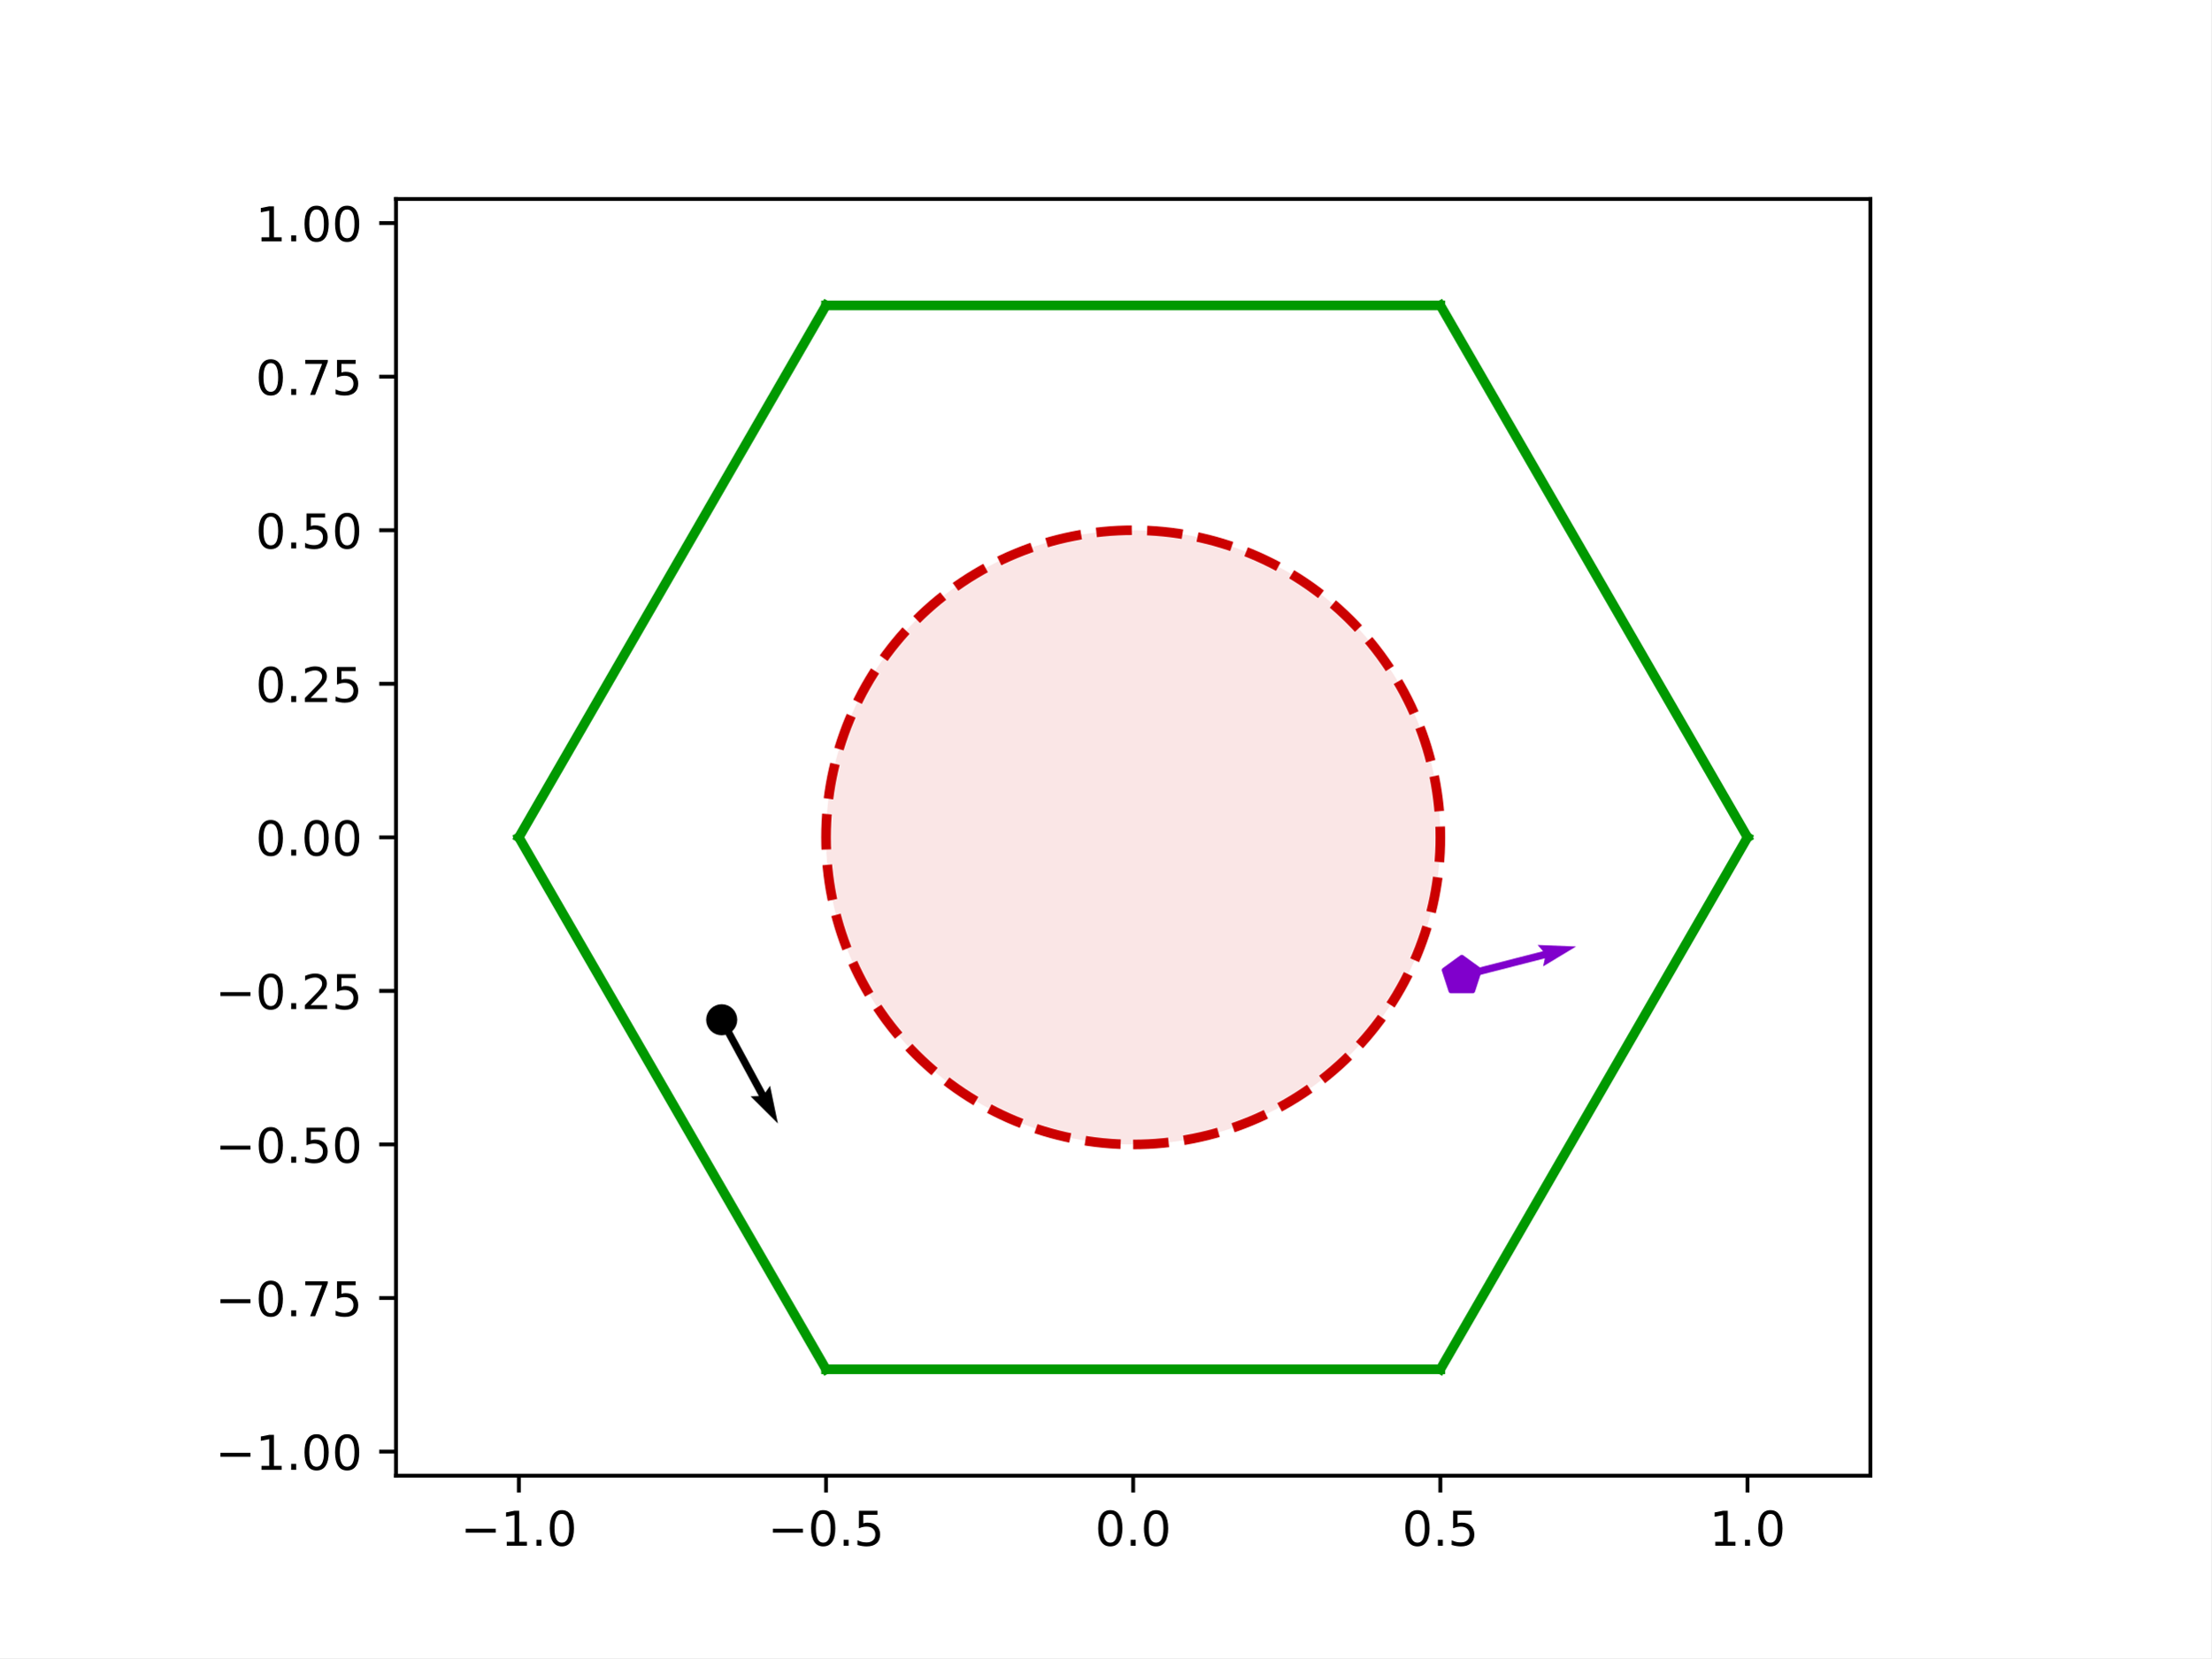
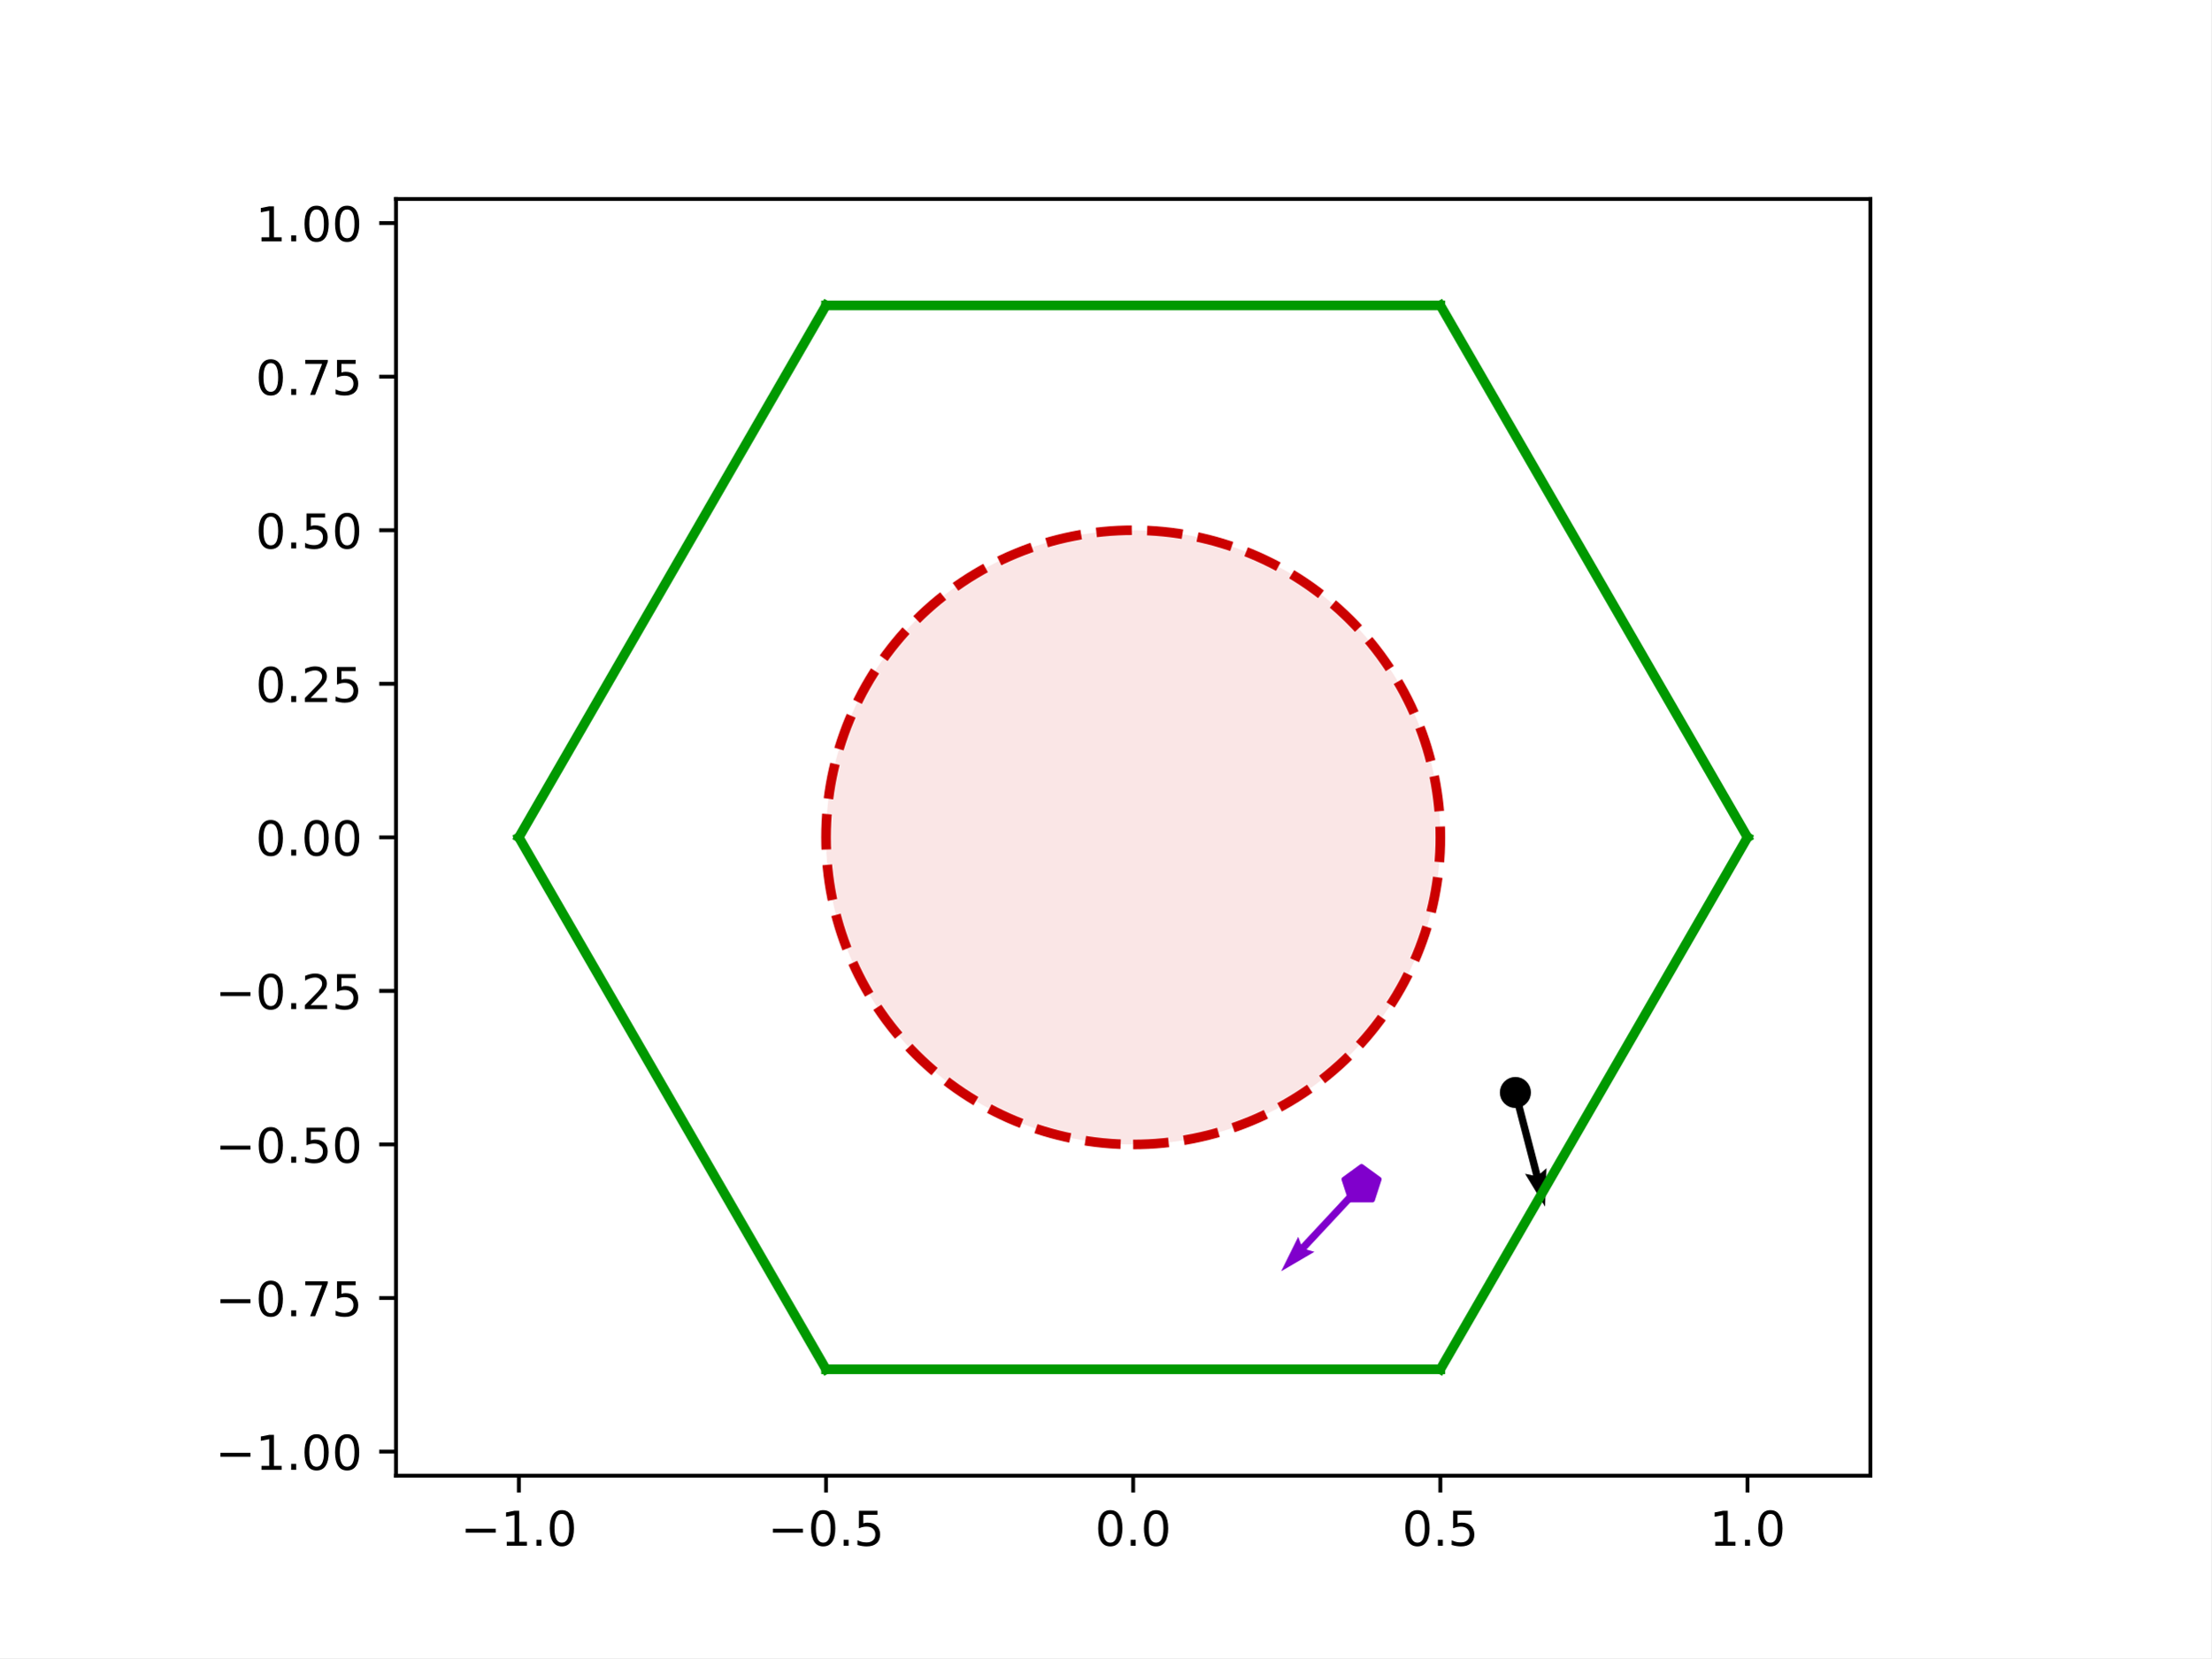
<svg xmlns="http://www.w3.org/2000/svg" xmlns:xlink="http://www.w3.org/1999/xlink" height="345.6pt" version="1.1" viewBox="0 0 460.8 345.6" width="460.8pt">
  <defs>
    <style type="text/css">
*{stroke-linecap:butt;stroke-linejoin:round;}
  </style>
  </defs>
  <g id="figure_1">
    <g id="patch_1">
      <path d="M 0 345.6  L 460.8 345.6  L 460.8 0  L 0 0  z " style="fill:#ffffff;" />
    </g>
    <g id="axes_1">
      <g id="patch_2">
        <path d="M 82.52 307.584  L 389.8 307.584  L 389.8 41.472  L 82.52 41.472  z " style="fill:#ffffff;" />
      </g>
      <g id="PathCollection_1">
        <defs>
-           <path d="M 0 2.739  C 0.726 2.739 1.423 2.45 1.936 1.936  C 2.45 1.423 2.739 0.726 2.739 0  C 2.739 -0.726 2.45 -1.423 1.936 -1.936  C 1.423 -2.45 0.726 -2.739 0 -2.739  C -0.726 -2.739 -1.423 -2.45 -1.936 -1.936  C -2.45 -1.423 -2.739 -0.726 -2.739 0  C -2.739 0.726 -2.45 1.423 -1.936 1.936  C -1.423 2.45 -0.726 2.739 0 2.739  z " id="m6013848ee2" style="stroke:#000000;" />
+           <path d="M 0 2.739  C 0.726 2.739 1.423 2.45 1.936 1.936  C 2.45 1.423 2.739 0.726 2.739 0  C 2.739 -0.726 2.45 -1.423 1.936 -1.936  C 1.423 -2.45 0.726 -2.739 0 -2.739  C -0.726 -2.739 -1.423 -2.45 -1.936 -1.936  C -2.45 -1.423 -2.739 -0.726 -2.739 0  C -2.739 0.726 -2.45 1.423 -1.936 1.936  C -1.423 2.45 -0.726 2.739 0 2.739  z " id="ma6f05338e6" style="stroke:#000000;" />
        </defs>
-         <g clip-path="url(#pf7b76f0af5)">
-           <use style="stroke:#000000;" x="150.402" xlink:href="#m6013848ee2" y="212.554" />
+         <g clip-path="url(#pdc8f045d71)">
+           <use style="stroke:#000000;" x="315.816" xlink:href="#ma6f05338e6" y="227.712" />
        </g>
      </g>
      <g id="Quiver_1">
-         <path clip-path="url(#pf7b76f0af5)" d="M 151.077 212.189  L 159.493 227.724  L 160.478 226.317  L 162.111 234.169  L 156.425 228.512  L 158.142 228.456  L 149.726 212.92  L 151.077 212.189  " />
+         <path clip-path="url(#pdc8f045d71)" d="M 316.559 227.519  L 321 244.621  L 322.294 243.491  L 321.994 251.506  L 317.833 244.649  L 319.513 245.007  L 315.072 227.905  L 316.559 227.519  " />
      </g>
      <g id="PathCollection_2">
        <defs>
-           <path d="M 0 -3.873  L -3.683 -1.197  L -2.276 3.133  L 2.276 3.133  L 3.683 -1.197  z " id="m6d7fc7da3c" style="stroke:#8000cc;" />
+           <path d="M 0 -3.873  L -3.683 -1.197  L -2.276 3.133  L 2.276 3.133  L 3.683 -1.197  z " id="m3f5fa866b4" style="stroke:#8000cc;" />
        </defs>
-         <g clip-path="url(#pf7b76f0af5)">
-           <use style="fill:#8000cc;stroke:#8000cc;" x="304.65" xlink:href="#m6d7fc7da3c" y="203.393" />
+         <g clip-path="url(#pdc8f045d71)">
+           <use style="fill:#8000cc;stroke:#8000cc;" x="283.753" xlink:href="#m3f5fa866b4" y="246.985" />
        </g>
      </g>
      <g id="Quiver_2">
-         <path clip-path="url(#pf7b76f0af5)" d="M 304.46 202.649  L 321.573 198.256  L 320.447 196.959  L 328.461 197.282  L 321.593 201.424  L 321.955 199.745  L 304.841 204.137  L 304.46 202.649  " style="fill:#8000cc;" />
+         <path clip-path="url(#pdc8f045d71)" d="M 284.315 247.509  L 272.274 260.439  L 273.922 260.924  L 267 264.975  L 270.549 257.782  L 271.15 259.392  L 283.191 246.461  L 284.315 247.509  " style="fill:#8000cc;" />
      </g>
      <g id="patch_3">
-         <path clip-path="url(#pf7b76f0af5)" d="M 236.16 238.545  C 253.137 238.545 269.422 231.799 281.427 219.795  C 293.431 207.79 300.177 191.505 300.177 174.528  C 300.177 157.551 293.431 141.266 281.427 129.261  C 269.422 117.257 253.137 110.511 236.16 110.511  C 219.183 110.511 202.898 117.257 190.893 129.261  C 178.889 141.266 172.143 157.551 172.143 174.528  C 172.143 191.505 178.889 207.79 190.893 219.795  C 202.898 231.799 219.183 238.545 236.16 238.545  z " style="fill:#cc0000;fill-opacity:0.1;stroke:#cc0000;stroke-dasharray:7.4,3.2;stroke-dashoffset:0;stroke-linejoin:miter;stroke-width:2;" />
+         <path clip-path="url(#pdc8f045d71)" d="M 236.16 238.545  C 253.137 238.545 269.422 231.799 281.427 219.795  C 293.431 207.79 300.177 191.505 300.177 174.528  C 300.177 157.551 293.431 141.266 281.427 129.261  C 269.422 117.257 253.137 110.511 236.16 110.511  C 219.183 110.511 202.898 117.257 190.893 129.261  C 178.889 141.266 172.143 157.551 172.143 174.528  C 172.143 191.505 178.889 207.79 190.893 219.795  C 202.898 231.799 219.183 238.545 236.16 238.545  z " style="fill:#cc0000;fill-opacity:0.1;stroke:#cc0000;stroke-dasharray:7.4,3.2;stroke-dashoffset:0;stroke-linejoin:miter;stroke-width:2;" />
      </g>
      <g id="matplotlib.axis_1">
        <g id="xtick_1">
          <g id="line2d_1">
            <defs>
-               <path d="M 0 0  L 0 3.5  " id="mdcc97ad657" style="stroke:#000000;stroke-width:0.8;" />
-             </defs>
-             <g>
-               <use style="stroke:#000000;stroke-width:0.8;" x="108.127" xlink:href="#mdcc97ad657" y="307.584" />
+               <path d="M 0 0  L 0 3.5  " id="me48b17ecf3" style="stroke:#000000;stroke-width:0.8;" />
+             </defs>
+             <g>
+               <use style="stroke:#000000;stroke-width:0.8;" x="108.127" xlink:href="#me48b17ecf3" y="307.584" />
            </g>
          </g>
          <g id="text_1">
            <defs>
              <path d="M 10.594 35.5  L 73.188 35.5  L 73.188 27.203  L 10.594 27.203  z " id="DejaVuSans-2212" />
              <path d="M 12.406 8.297  L 28.516 8.297  L 28.516 63.922  L 10.984 60.406  L 10.984 69.391  L 28.422 72.906  L 38.281 72.906  L 38.281 8.297  L 54.391 8.297  L 54.391 0  L 12.406 0  z " id="DejaVuSans-31" />
              <path d="M 10.688 12.406  L 21 12.406  L 21 0  L 10.688 0  z " id="DejaVuSans-2e" />
              <path d="M 31.781 66.406  Q 24.172 66.406 20.328 58.906  Q 16.5 51.422 16.5 36.375  Q 16.5 21.391 20.328 13.891  Q 24.172 6.391 31.781 6.391  Q 39.453 6.391 43.281 13.891  Q 47.125 21.391 47.125 36.375  Q 47.125 51.422 43.281 58.906  Q 39.453 66.406 31.781 66.406  z M 31.781 74.219  Q 44.047 74.219 50.516 64.516  Q 56.984 54.828 56.984 36.375  Q 56.984 17.969 50.516 8.266  Q 44.047 -1.422 31.781 -1.422  Q 19.531 -1.422 13.062 8.266  Q 6.594 17.969 6.594 36.375  Q 6.594 54.828 13.062 64.516  Q 19.531 74.219 31.781 74.219  z " id="DejaVuSans-30" />
            </defs>
            <g transform="translate(95.9854 322.1824)scale(0.1 -0.1)">
              <use xlink:href="#DejaVuSans-2212" />
              <use x="83.789" xlink:href="#DejaVuSans-31" />
              <use x="147.412" xlink:href="#DejaVuSans-2e" />
              <use x="179.199" xlink:href="#DejaVuSans-30" />
            </g>
          </g>
        </g>
        <g id="xtick_2">
          <g id="line2d_2">
            <g>
-               <use style="stroke:#000000;stroke-width:0.8;" x="172.143" xlink:href="#mdcc97ad657" y="307.584" />
+               <use style="stroke:#000000;stroke-width:0.8;" x="172.143" xlink:href="#me48b17ecf3" y="307.584" />
            </g>
          </g>
          <g id="text_2">
            <defs>
              <path d="M 10.797 72.906  L 49.516 72.906  L 49.516 64.594  L 19.828 64.594  L 19.828 46.734  Q 21.969 47.469 24.109 47.828  Q 26.266 48.188 28.422 48.188  Q 40.625 48.188 47.75 41.5  Q 54.891 34.812 54.891 23.391  Q 54.891 11.625 47.562 5.094  Q 40.234 -1.422 26.906 -1.422  Q 22.312 -1.422 17.547 -0.641  Q 12.797 0.141 7.719 1.703  L 7.719 11.625  Q 12.109 9.234 16.797 8.062  Q 21.484 6.891 26.703 6.891  Q 35.156 6.891 40.078 11.328  Q 45.016 15.766 45.016 23.391  Q 45.016 31 40.078 35.438  Q 35.156 39.891 26.703 39.891  Q 22.75 39.891 18.812 39.016  Q 14.891 38.141 10.797 36.281  z " id="DejaVuSans-35" />
            </defs>
            <g transform="translate(160.002 322.1824)scale(0.1 -0.1)">
              <use xlink:href="#DejaVuSans-2212" />
              <use x="83.789" xlink:href="#DejaVuSans-30" />
              <use x="147.412" xlink:href="#DejaVuSans-2e" />
              <use x="179.199" xlink:href="#DejaVuSans-35" />
            </g>
          </g>
        </g>
        <g id="xtick_3">
          <g id="line2d_3">
            <g>
-               <use style="stroke:#000000;stroke-width:0.8;" x="236.16" xlink:href="#mdcc97ad657" y="307.584" />
+               <use style="stroke:#000000;stroke-width:0.8;" x="236.16" xlink:href="#me48b17ecf3" y="307.584" />
            </g>
          </g>
          <g id="text_3">
            <g transform="translate(228.2084 322.1824)scale(0.1 -0.1)">
              <use xlink:href="#DejaVuSans-30" />
              <use x="63.623" xlink:href="#DejaVuSans-2e" />
              <use x="95.41" xlink:href="#DejaVuSans-30" />
            </g>
          </g>
        </g>
        <g id="xtick_4">
          <g id="line2d_4">
            <g>
-               <use style="stroke:#000000;stroke-width:0.8;" x="300.177" xlink:href="#mdcc97ad657" y="307.584" />
+               <use style="stroke:#000000;stroke-width:0.8;" x="300.177" xlink:href="#me48b17ecf3" y="307.584" />
            </g>
          </g>
          <g id="text_4">
            <g transform="translate(292.225 322.1824)scale(0.1 -0.1)">
              <use xlink:href="#DejaVuSans-30" />
              <use x="63.623" xlink:href="#DejaVuSans-2e" />
              <use x="95.41" xlink:href="#DejaVuSans-35" />
            </g>
          </g>
        </g>
        <g id="xtick_5">
          <g id="line2d_5">
            <g>
-               <use style="stroke:#000000;stroke-width:0.8;" x="364.193" xlink:href="#mdcc97ad657" y="307.584" />
+               <use style="stroke:#000000;stroke-width:0.8;" x="364.193" xlink:href="#me48b17ecf3" y="307.584" />
            </g>
          </g>
          <g id="text_5">
            <g transform="translate(356.2416 322.1824)scale(0.1 -0.1)">
              <use xlink:href="#DejaVuSans-31" />
              <use x="63.623" xlink:href="#DejaVuSans-2e" />
              <use x="95.41" xlink:href="#DejaVuSans-30" />
            </g>
          </g>
        </g>
      </g>
      <g id="matplotlib.axis_2">
        <g id="ytick_1">
          <g id="line2d_6">
            <defs>
-               <path d="M 0 0  L -3.5 0  " id="me206722080" style="stroke:#000000;stroke-width:0.8;" />
-             </defs>
-             <g>
-               <use style="stroke:#000000;stroke-width:0.8;" x="82.52" xlink:href="#me206722080" y="302.561" />
+               <path d="M 0 0  L -3.5 0  " id="ma6f099f8ec" style="stroke:#000000;stroke-width:0.8;" />
+             </defs>
+             <g>
+               <use style="stroke:#000000;stroke-width:0.8;" x="82.52" xlink:href="#ma6f099f8ec" y="302.561" />
            </g>
          </g>
          <g id="text_6">
            <g transform="translate(44.87485 306.3604)scale(0.1 -0.1)">
              <use xlink:href="#DejaVuSans-2212" />
              <use x="83.789" xlink:href="#DejaVuSans-31" />
              <use x="147.412" xlink:href="#DejaVuSans-2e" />
              <use x="179.199" xlink:href="#DejaVuSans-30" />
              <use x="242.822" xlink:href="#DejaVuSans-30" />
            </g>
          </g>
        </g>
        <g id="ytick_2">
          <g id="line2d_7">
            <g>
-               <use style="stroke:#000000;stroke-width:0.8;" x="82.52" xlink:href="#me206722080" y="270.553" />
+               <use style="stroke:#000000;stroke-width:0.8;" x="82.52" xlink:href="#ma6f099f8ec" y="270.553" />
            </g>
          </g>
          <g id="text_7">
            <defs>
              <path d="M 8.203 72.906  L 55.078 72.906  L 55.078 68.703  L 28.609 0  L 18.312 0  L 43.219 64.594  L 8.203 64.594  z " id="DejaVuSans-37" />
            </defs>
            <g transform="translate(44.87485 274.3521)scale(0.1 -0.1)">
              <use xlink:href="#DejaVuSans-2212" />
              <use x="83.789" xlink:href="#DejaVuSans-30" />
              <use x="147.412" xlink:href="#DejaVuSans-2e" />
              <use x="179.199" xlink:href="#DejaVuSans-37" />
              <use x="242.822" xlink:href="#DejaVuSans-35" />
            </g>
          </g>
        </g>
        <g id="ytick_3">
          <g id="line2d_8">
            <g>
-               <use style="stroke:#000000;stroke-width:0.8;" x="82.52" xlink:href="#me206722080" y="238.545" />
+               <use style="stroke:#000000;stroke-width:0.8;" x="82.52" xlink:href="#ma6f099f8ec" y="238.545" />
            </g>
          </g>
          <g id="text_8">
            <g transform="translate(44.87485 242.3438)scale(0.1 -0.1)">
              <use xlink:href="#DejaVuSans-2212" />
              <use x="83.789" xlink:href="#DejaVuSans-30" />
              <use x="147.412" xlink:href="#DejaVuSans-2e" />
              <use x="179.199" xlink:href="#DejaVuSans-35" />
              <use x="242.822" xlink:href="#DejaVuSans-30" />
            </g>
          </g>
        </g>
        <g id="ytick_4">
          <g id="line2d_9">
            <g>
-               <use style="stroke:#000000;stroke-width:0.8;" x="82.52" xlink:href="#me206722080" y="206.536" />
+               <use style="stroke:#000000;stroke-width:0.8;" x="82.52" xlink:href="#ma6f099f8ec" y="206.536" />
            </g>
          </g>
          <g id="text_9">
            <defs>
              <path d="M 19.188 8.297  L 53.609 8.297  L 53.609 0  L 7.328 0  L 7.328 8.297  Q 12.938 14.109 22.625 23.891  Q 32.328 33.688 34.812 36.531  Q 39.547 41.844 41.422 45.531  Q 43.312 49.219 43.312 52.781  Q 43.312 58.594 39.234 62.25  Q 35.156 65.922 28.609 65.922  Q 23.969 65.922 18.812 64.312  Q 13.672 62.703 7.812 59.422  L 7.812 69.391  Q 13.766 71.781 18.938 73  Q 24.125 74.219 28.422 74.219  Q 39.75 74.219 46.484 68.547  Q 53.219 62.891 53.219 53.422  Q 53.219 48.922 51.531 44.891  Q 49.859 40.875 45.406 35.406  Q 44.188 33.984 37.641 27.219  Q 31.109 20.453 19.188 8.297  z " id="DejaVuSans-32" />
            </defs>
            <g transform="translate(44.87485 210.3355)scale(0.1 -0.1)">
              <use xlink:href="#DejaVuSans-2212" />
              <use x="83.789" xlink:href="#DejaVuSans-30" />
              <use x="147.412" xlink:href="#DejaVuSans-2e" />
              <use x="179.199" xlink:href="#DejaVuSans-32" />
              <use x="242.822" xlink:href="#DejaVuSans-35" />
            </g>
          </g>
        </g>
        <g id="ytick_5">
          <g id="line2d_10">
            <g>
-               <use style="stroke:#000000;stroke-width:0.8;" x="82.52" xlink:href="#me206722080" y="174.528" />
+               <use style="stroke:#000000;stroke-width:0.8;" x="82.52" xlink:href="#ma6f099f8ec" y="174.528" />
            </g>
          </g>
          <g id="text_10">
            <g transform="translate(53.25454 178.3272)scale(0.1 -0.1)">
              <use xlink:href="#DejaVuSans-30" />
              <use x="63.623" xlink:href="#DejaVuSans-2e" />
              <use x="95.41" xlink:href="#DejaVuSans-30" />
              <use x="159.033" xlink:href="#DejaVuSans-30" />
            </g>
          </g>
        </g>
        <g id="ytick_6">
          <g id="line2d_11">
            <g>
-               <use style="stroke:#000000;stroke-width:0.8;" x="82.52" xlink:href="#me206722080" y="142.52" />
+               <use style="stroke:#000000;stroke-width:0.8;" x="82.52" xlink:href="#ma6f099f8ec" y="142.52" />
            </g>
          </g>
          <g id="text_11">
            <g transform="translate(53.25454 146.3189)scale(0.1 -0.1)">
              <use xlink:href="#DejaVuSans-30" />
              <use x="63.623" xlink:href="#DejaVuSans-2e" />
              <use x="95.41" xlink:href="#DejaVuSans-32" />
              <use x="159.033" xlink:href="#DejaVuSans-35" />
            </g>
          </g>
        </g>
        <g id="ytick_7">
          <g id="line2d_12">
            <g>
-               <use style="stroke:#000000;stroke-width:0.8;" x="82.52" xlink:href="#me206722080" y="110.511" />
+               <use style="stroke:#000000;stroke-width:0.8;" x="82.52" xlink:href="#ma6f099f8ec" y="110.511" />
            </g>
          </g>
          <g id="text_12">
            <g transform="translate(53.25454 114.3106)scale(0.1 -0.1)">
              <use xlink:href="#DejaVuSans-30" />
              <use x="63.623" xlink:href="#DejaVuSans-2e" />
              <use x="95.41" xlink:href="#DejaVuSans-35" />
              <use x="159.033" xlink:href="#DejaVuSans-30" />
            </g>
          </g>
        </g>
        <g id="ytick_8">
          <g id="line2d_13">
            <g>
-               <use style="stroke:#000000;stroke-width:0.8;" x="82.52" xlink:href="#me206722080" y="78.503" />
+               <use style="stroke:#000000;stroke-width:0.8;" x="82.52" xlink:href="#ma6f099f8ec" y="78.503" />
            </g>
          </g>
          <g id="text_13">
            <g transform="translate(53.25454 82.30232)scale(0.1 -0.1)">
              <use xlink:href="#DejaVuSans-30" />
              <use x="63.623" xlink:href="#DejaVuSans-2e" />
              <use x="95.41" xlink:href="#DejaVuSans-37" />
              <use x="159.033" xlink:href="#DejaVuSans-35" />
            </g>
          </g>
        </g>
        <g id="ytick_9">
          <g id="line2d_14">
            <g>
-               <use style="stroke:#000000;stroke-width:0.8;" x="82.52" xlink:href="#me206722080" y="46.495" />
+               <use style="stroke:#000000;stroke-width:0.8;" x="82.52" xlink:href="#ma6f099f8ec" y="46.495" />
            </g>
          </g>
          <g id="text_14">
            <g transform="translate(53.25454 50.29402)scale(0.1 -0.1)">
              <use xlink:href="#DejaVuSans-31" />
              <use x="63.623" xlink:href="#DejaVuSans-2e" />
              <use x="95.41" xlink:href="#DejaVuSans-30" />
              <use x="159.033" xlink:href="#DejaVuSans-30" />
            </g>
          </g>
        </g>
      </g>
      <g id="line2d_15">
-         <path clip-path="url(#pf7b76f0af5)" d="M 300.177 63.648  L 172.143 63.648  " style="fill:none;stroke:#009900;stroke-linecap:square;stroke-width:2;" />
+         <path clip-path="url(#pdc8f045d71)" d="M 300.177 63.648  L 172.143 63.648  " style="fill:none;stroke:#009900;stroke-linecap:square;stroke-width:2;" />
      </g>
      <g id="line2d_16">
-         <path clip-path="url(#pf7b76f0af5)" d="M 172.143 63.648  L 108.127 174.528  " style="fill:none;stroke:#009900;stroke-linecap:square;stroke-width:2;" />
+         <path clip-path="url(#pdc8f045d71)" d="M 172.143 63.648  L 108.127 174.528  " style="fill:none;stroke:#009900;stroke-linecap:square;stroke-width:2;" />
      </g>
      <g id="line2d_17">
-         <path clip-path="url(#pf7b76f0af5)" d="M 108.127 174.528  L 172.143 285.408  " style="fill:none;stroke:#009900;stroke-linecap:square;stroke-width:2;" />
+         <path clip-path="url(#pdc8f045d71)" d="M 108.127 174.528  L 172.143 285.408  " style="fill:none;stroke:#009900;stroke-linecap:square;stroke-width:2;" />
      </g>
      <g id="line2d_18">
-         <path clip-path="url(#pf7b76f0af5)" d="M 172.143 285.408  L 300.177 285.408  " style="fill:none;stroke:#009900;stroke-linecap:square;stroke-width:2;" />
+         <path clip-path="url(#pdc8f045d71)" d="M 172.143 285.408  L 300.177 285.408  " style="fill:none;stroke:#009900;stroke-linecap:square;stroke-width:2;" />
      </g>
      <g id="line2d_19">
-         <path clip-path="url(#pf7b76f0af5)" d="M 300.177 285.408  L 364.193 174.528  " style="fill:none;stroke:#009900;stroke-linecap:square;stroke-width:2;" />
+         <path clip-path="url(#pdc8f045d71)" d="M 300.177 285.408  L 364.193 174.528  " style="fill:none;stroke:#009900;stroke-linecap:square;stroke-width:2;" />
      </g>
      <g id="line2d_20">
-         <path clip-path="url(#pf7b76f0af5)" d="M 364.193 174.528  L 300.177 63.648  " style="fill:none;stroke:#009900;stroke-linecap:square;stroke-width:2;" />
+         <path clip-path="url(#pdc8f045d71)" d="M 364.193 174.528  L 300.177 63.648  " style="fill:none;stroke:#009900;stroke-linecap:square;stroke-width:2;" />
      </g>
      <g id="patch_4">
        <path d="M 82.52 307.584  L 82.52 41.472  " style="fill:none;stroke:#000000;stroke-linecap:square;stroke-linejoin:miter;stroke-width:0.8;" />
      </g>
      <g id="patch_5">
        <path d="M 389.8 307.584  L 389.8 41.472  " style="fill:none;stroke:#000000;stroke-linecap:square;stroke-linejoin:miter;stroke-width:0.8;" />
      </g>
      <g id="patch_6">
        <path d="M 82.52 307.584  L 389.8 307.584  " style="fill:none;stroke:#000000;stroke-linecap:square;stroke-linejoin:miter;stroke-width:0.8;" />
      </g>
      <g id="patch_7">
        <path d="M 82.52 41.472  L 389.8 41.472  " style="fill:none;stroke:#000000;stroke-linecap:square;stroke-linejoin:miter;stroke-width:0.8;" />
      </g>
    </g>
  </g>
  <defs>
-     <clipPath id="pf7b76f0af5">
+     <clipPath id="pdc8f045d71">
      <rect height="266.112" width="307.28" x="82.52" y="41.472" />
    </clipPath>
  </defs>
</svg>
